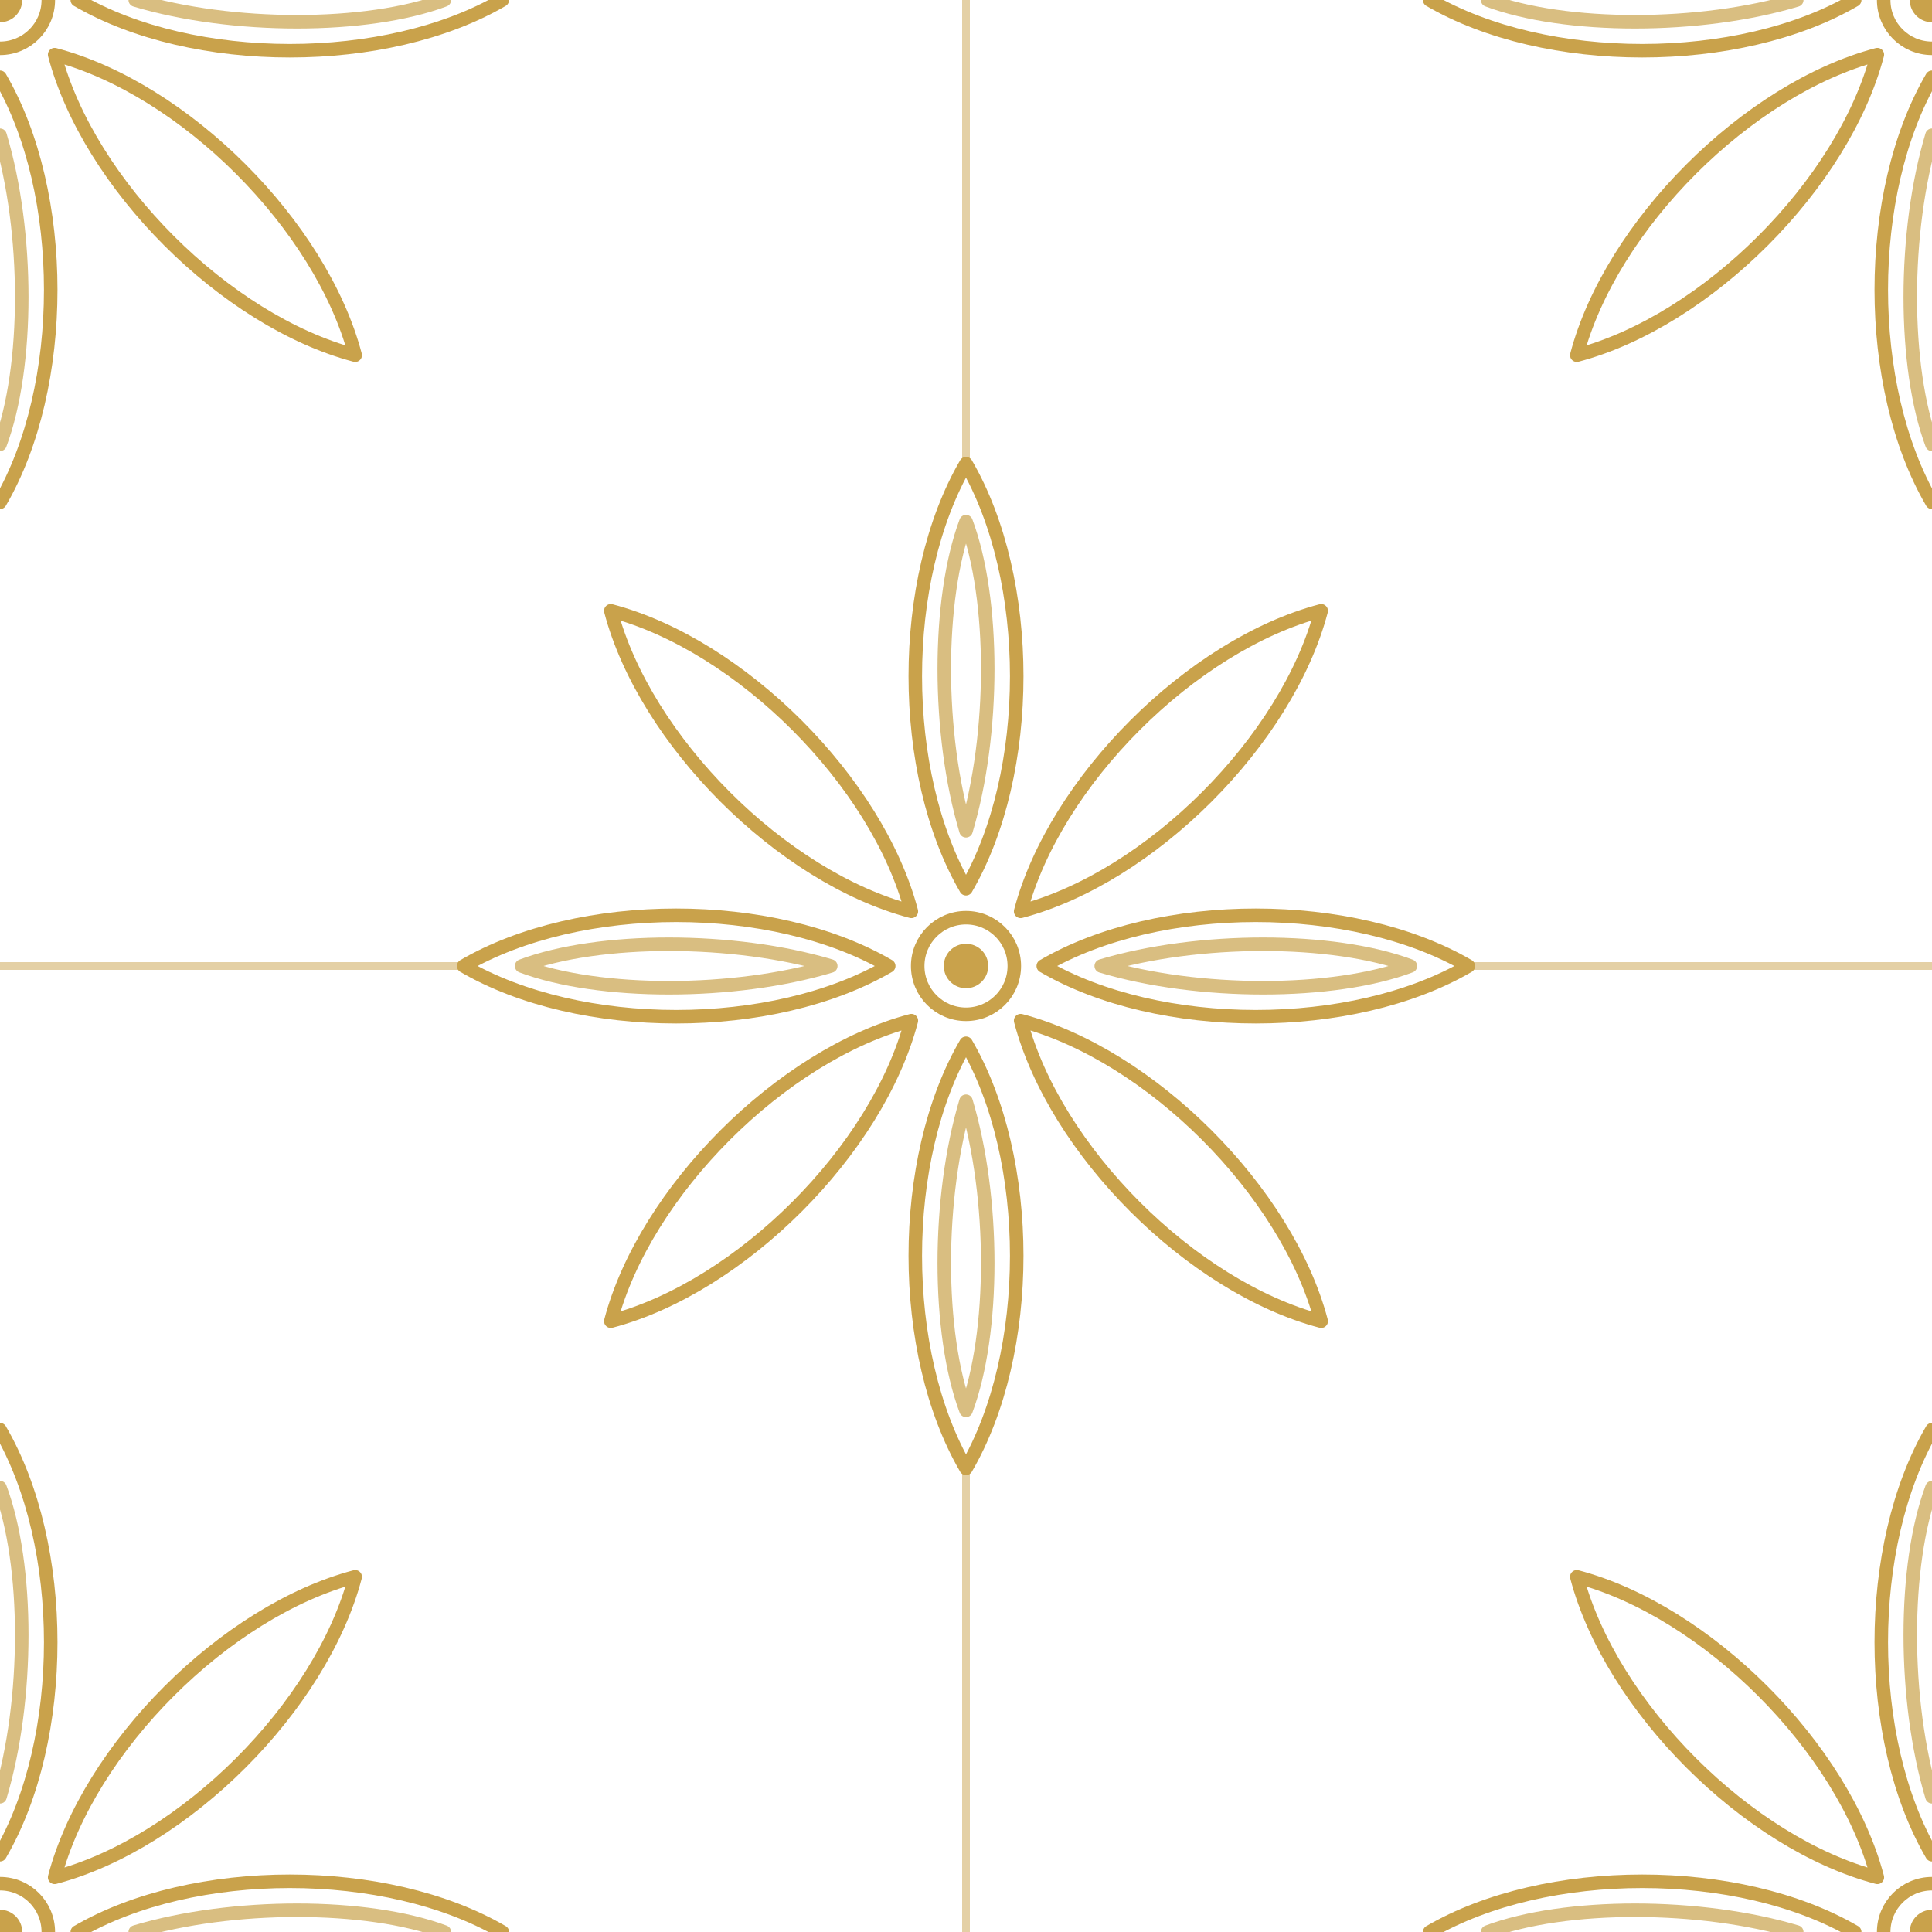
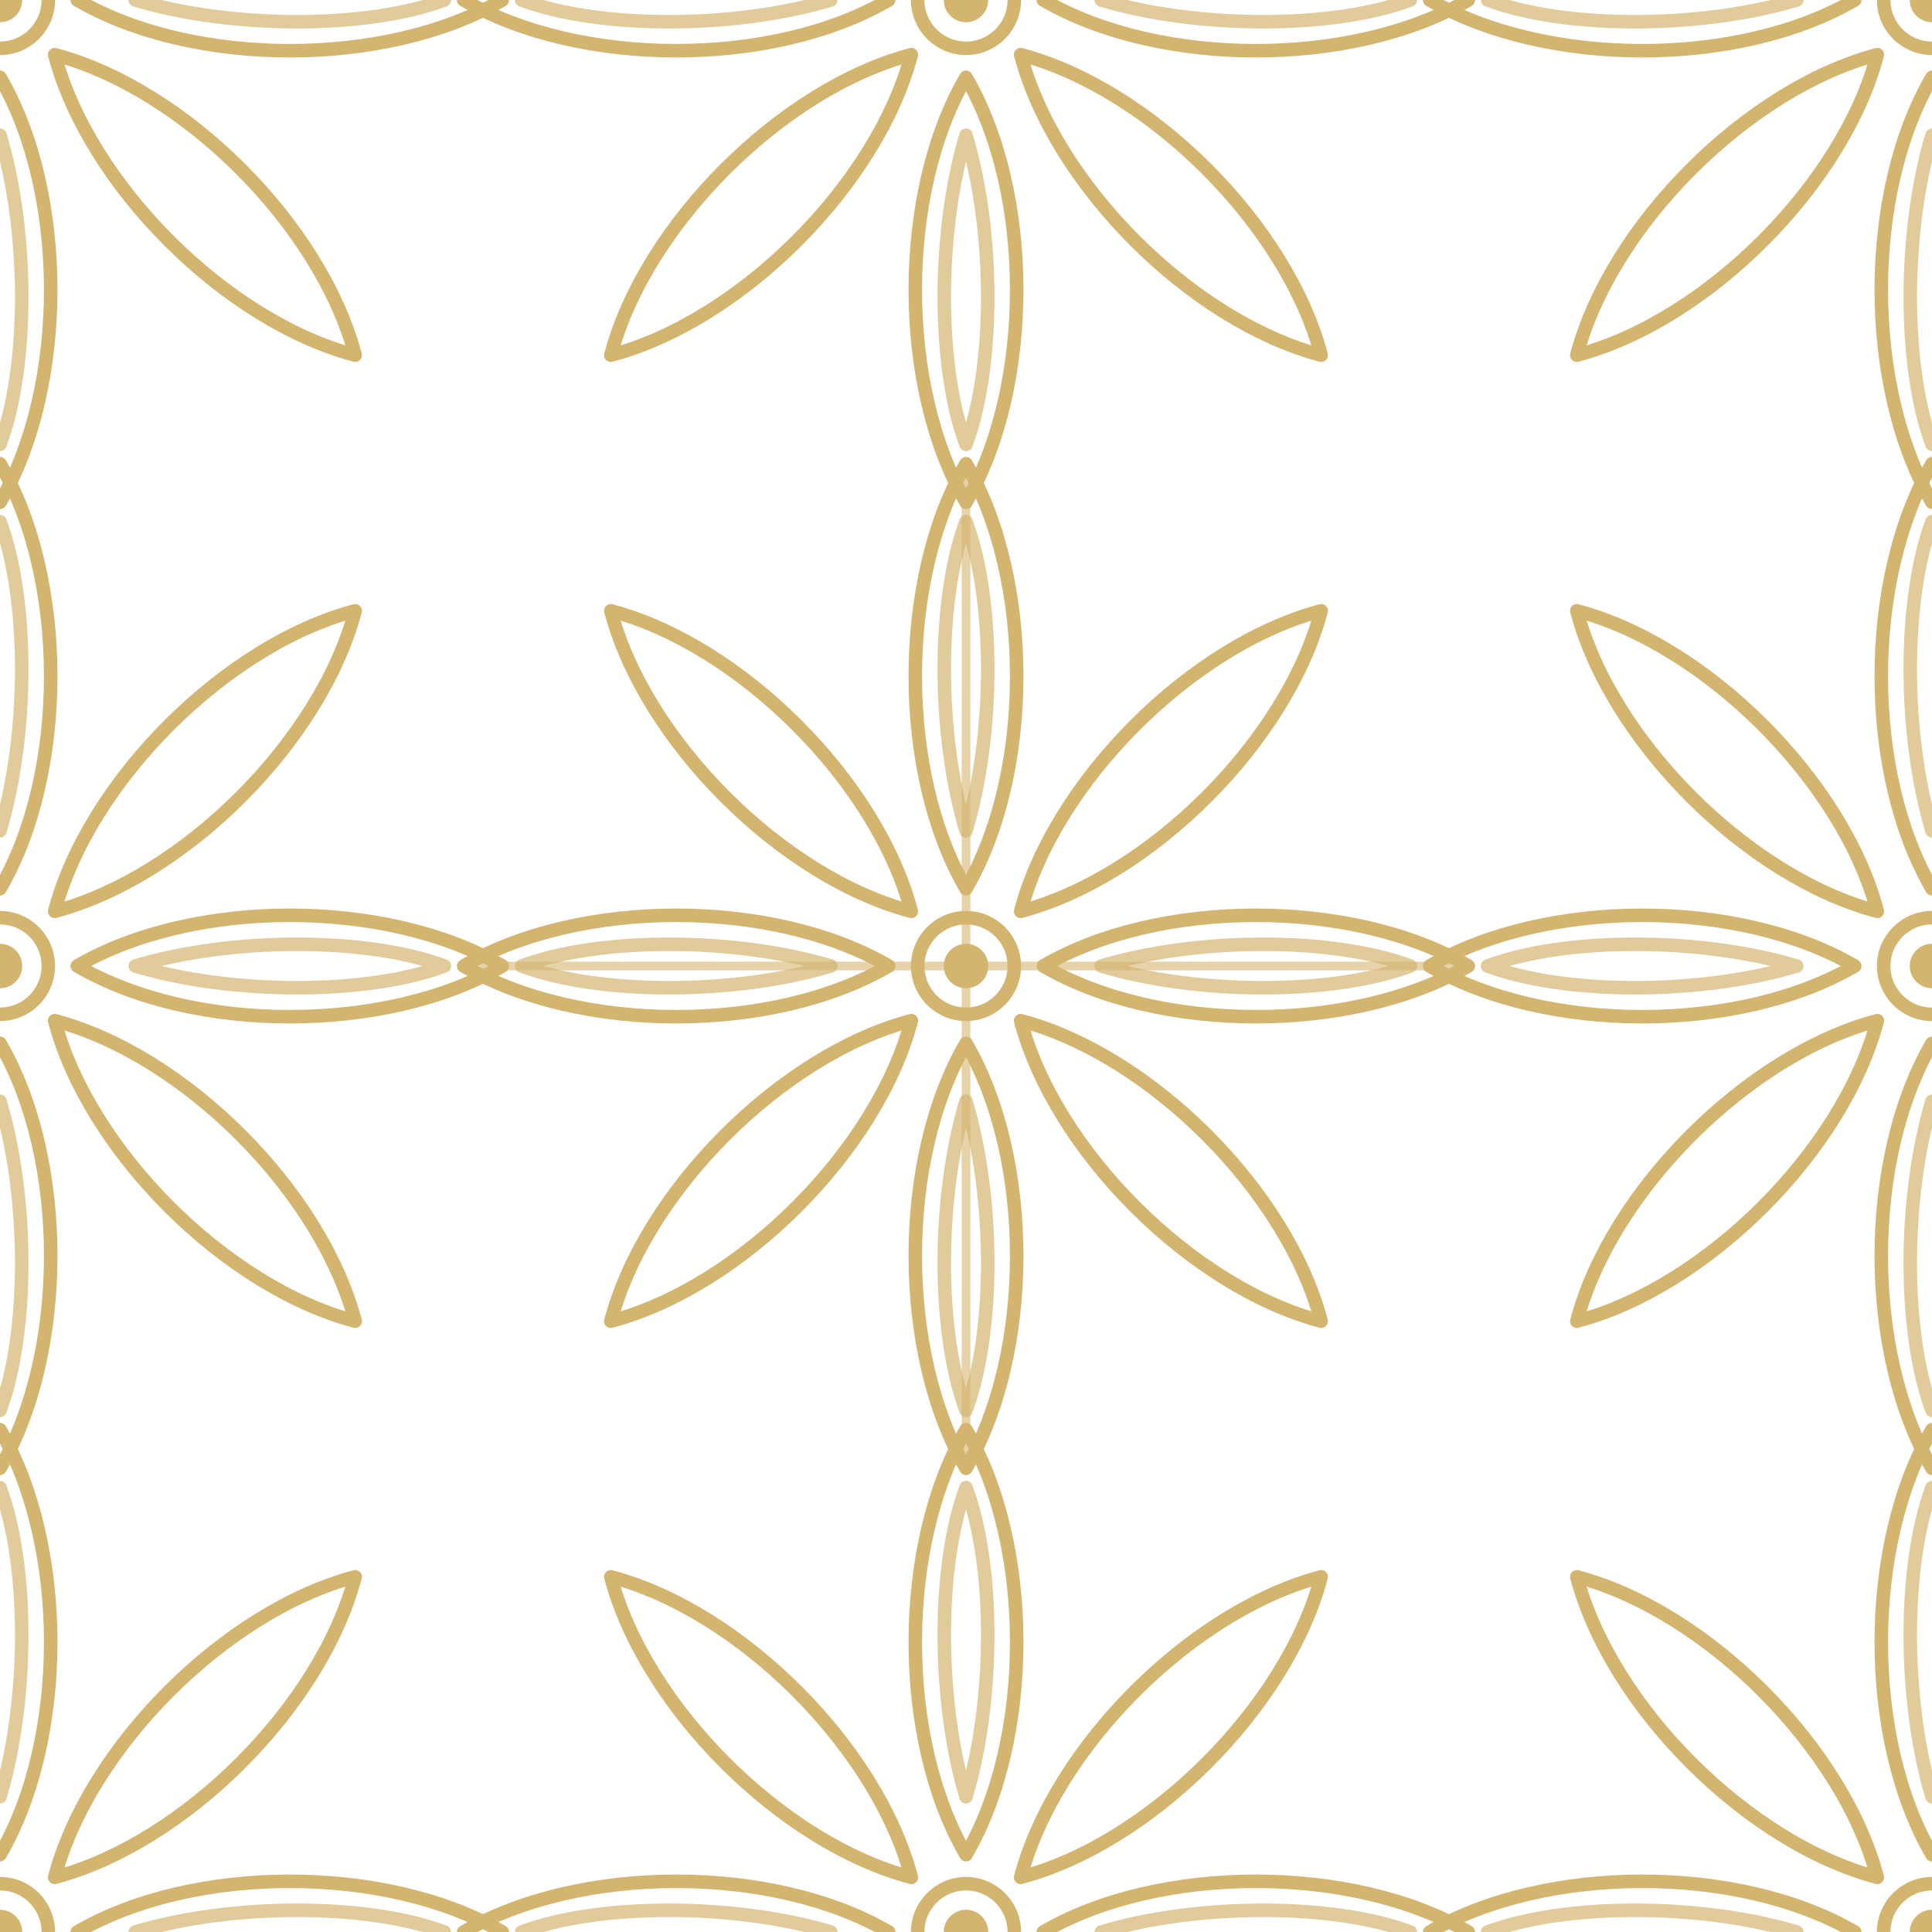
<svg xmlns="http://www.w3.org/2000/svg" viewBox="0 0 200 200" width="200" height="200">
  <defs>
    <g id="flower" fill="none" stroke="#C9A24B" stroke-width="1.4" stroke-linecap="round" stroke-linejoin="round">
      <g>
        <path d="M0 -8 C 7 -20 7 -40 0 -52 C -7 -40 -7 -20 0 -8 Z" />
        <path d="M0 -14 C 3 -24 3 -38 0 -46 C -3 -38 -3 -24 0 -14 Z" opacity=".7" />
      </g>
      <g transform="rotate(45)">
        <path d="M0 -8 C 7 -20 7 -40 0 -52 C -7 -40 -7 -20 0 -8 Z" />
      </g>
      <g transform="rotate(90)">
        <path d="M0 -8 C 7 -20 7 -40 0 -52 C -7 -40 -7 -20 0 -8 Z" />
        <path d="M0 -14 C 3 -24 3 -38 0 -46 C -3 -38 -3 -24 0 -14 Z" opacity=".7" />
      </g>
      <g transform="rotate(135)">
        <path d="M0 -8 C 7 -20 7 -40 0 -52 C -7 -40 -7 -20 0 -8 Z" />
      </g>
      <g transform="rotate(180)">
        <path d="M0 -8 C 7 -20 7 -40 0 -52 C -7 -40 -7 -20 0 -8 Z" />
        <path d="M0 -14 C 3 -24 3 -38 0 -46 C -3 -38 -3 -24 0 -14 Z" opacity=".7" />
      </g>
      <g transform="rotate(225)">
        <path d="M0 -8 C 7 -20 7 -40 0 -52 C -7 -40 -7 -20 0 -8 Z" />
      </g>
      <g transform="rotate(270)">
        <path d="M0 -8 C 7 -20 7 -40 0 -52 C -7 -40 -7 -20 0 -8 Z" />
        <path d="M0 -14 C 3 -24 3 -38 0 -46 C -3 -38 -3 -24 0 -14 Z" opacity=".7" />
      </g>
      <g transform="rotate(315)">
        <path d="M0 -8 C 7 -20 7 -40 0 -52 C -7 -40 -7 -20 0 -8 Z" />
      </g>
      <circle r="5" />
      <circle r="1.6" fill="#C9A24B" />
    </g>
  </defs>
-   <use href="#flower" x="100" y="100" />
-   <use href="#flower" x="0" y="0" />
-   <use href="#flower" x="200" y="0" />
-   <use href="#flower" x="0" y="200" />
-   <use href="#flower" x="200" y="200" />
-   <g stroke="#C9A24B" stroke-width="0.8" opacity=".5">
-     <path d="M100 48 L100 0 M100 152 L100 200 M48 100 L0 100 M152 100 L200 100" fill="none" />
+   <g opacity="0.8">
+     <use href="#flower" x="100" y="100" />
+     <use href="#flower" x="0" y="0" />
+     <use href="#flower" x="200" y="0" />
+     <use href="#flower" x="0" y="200" />
+     <use href="#flower" x="200" y="200" />
+     <use href="#flower" x="100" y="0" />
+     <use href="#flower" x="100" y="200" />
+     <use href="#flower" x="0" y="100" />
+     <use href="#flower" x="200" y="100" />
+     <g stroke="#C9A24B" stroke-width="0.9" opacity=".6" fill="none">
+       <path d="M100 48 L100 152 M48 100 L152 100" />
+     </g>
  </g>
</svg>
